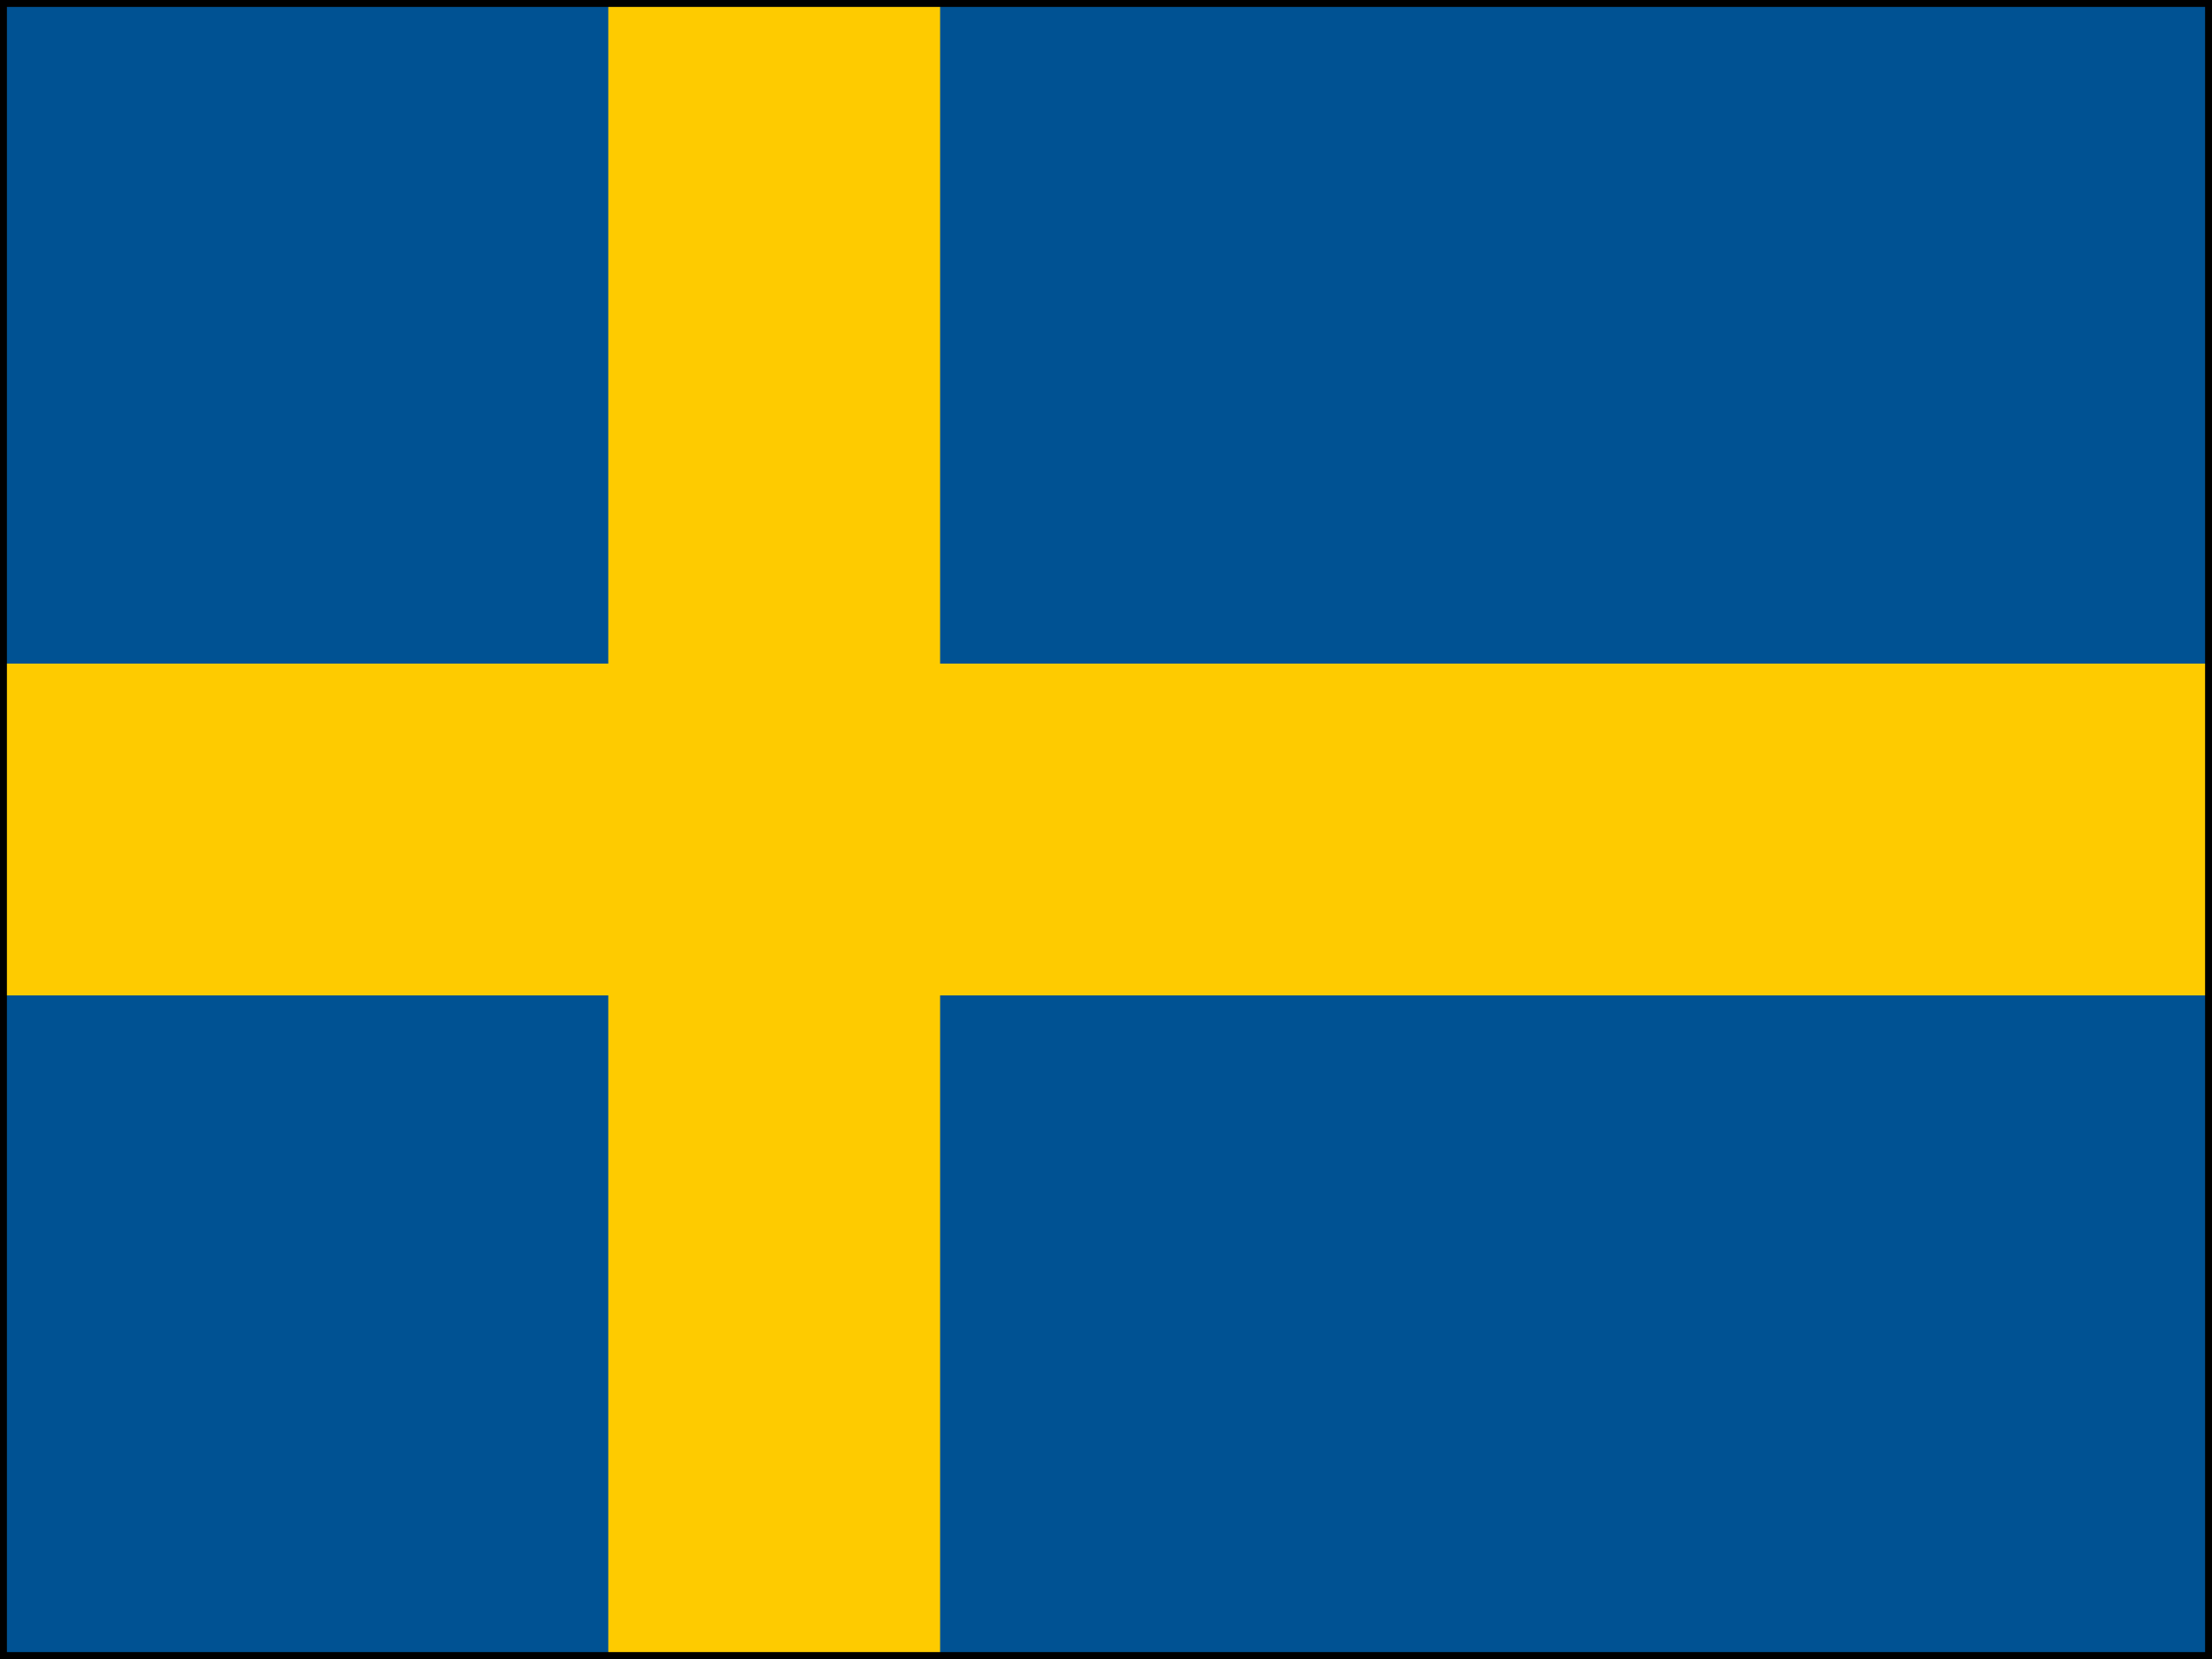
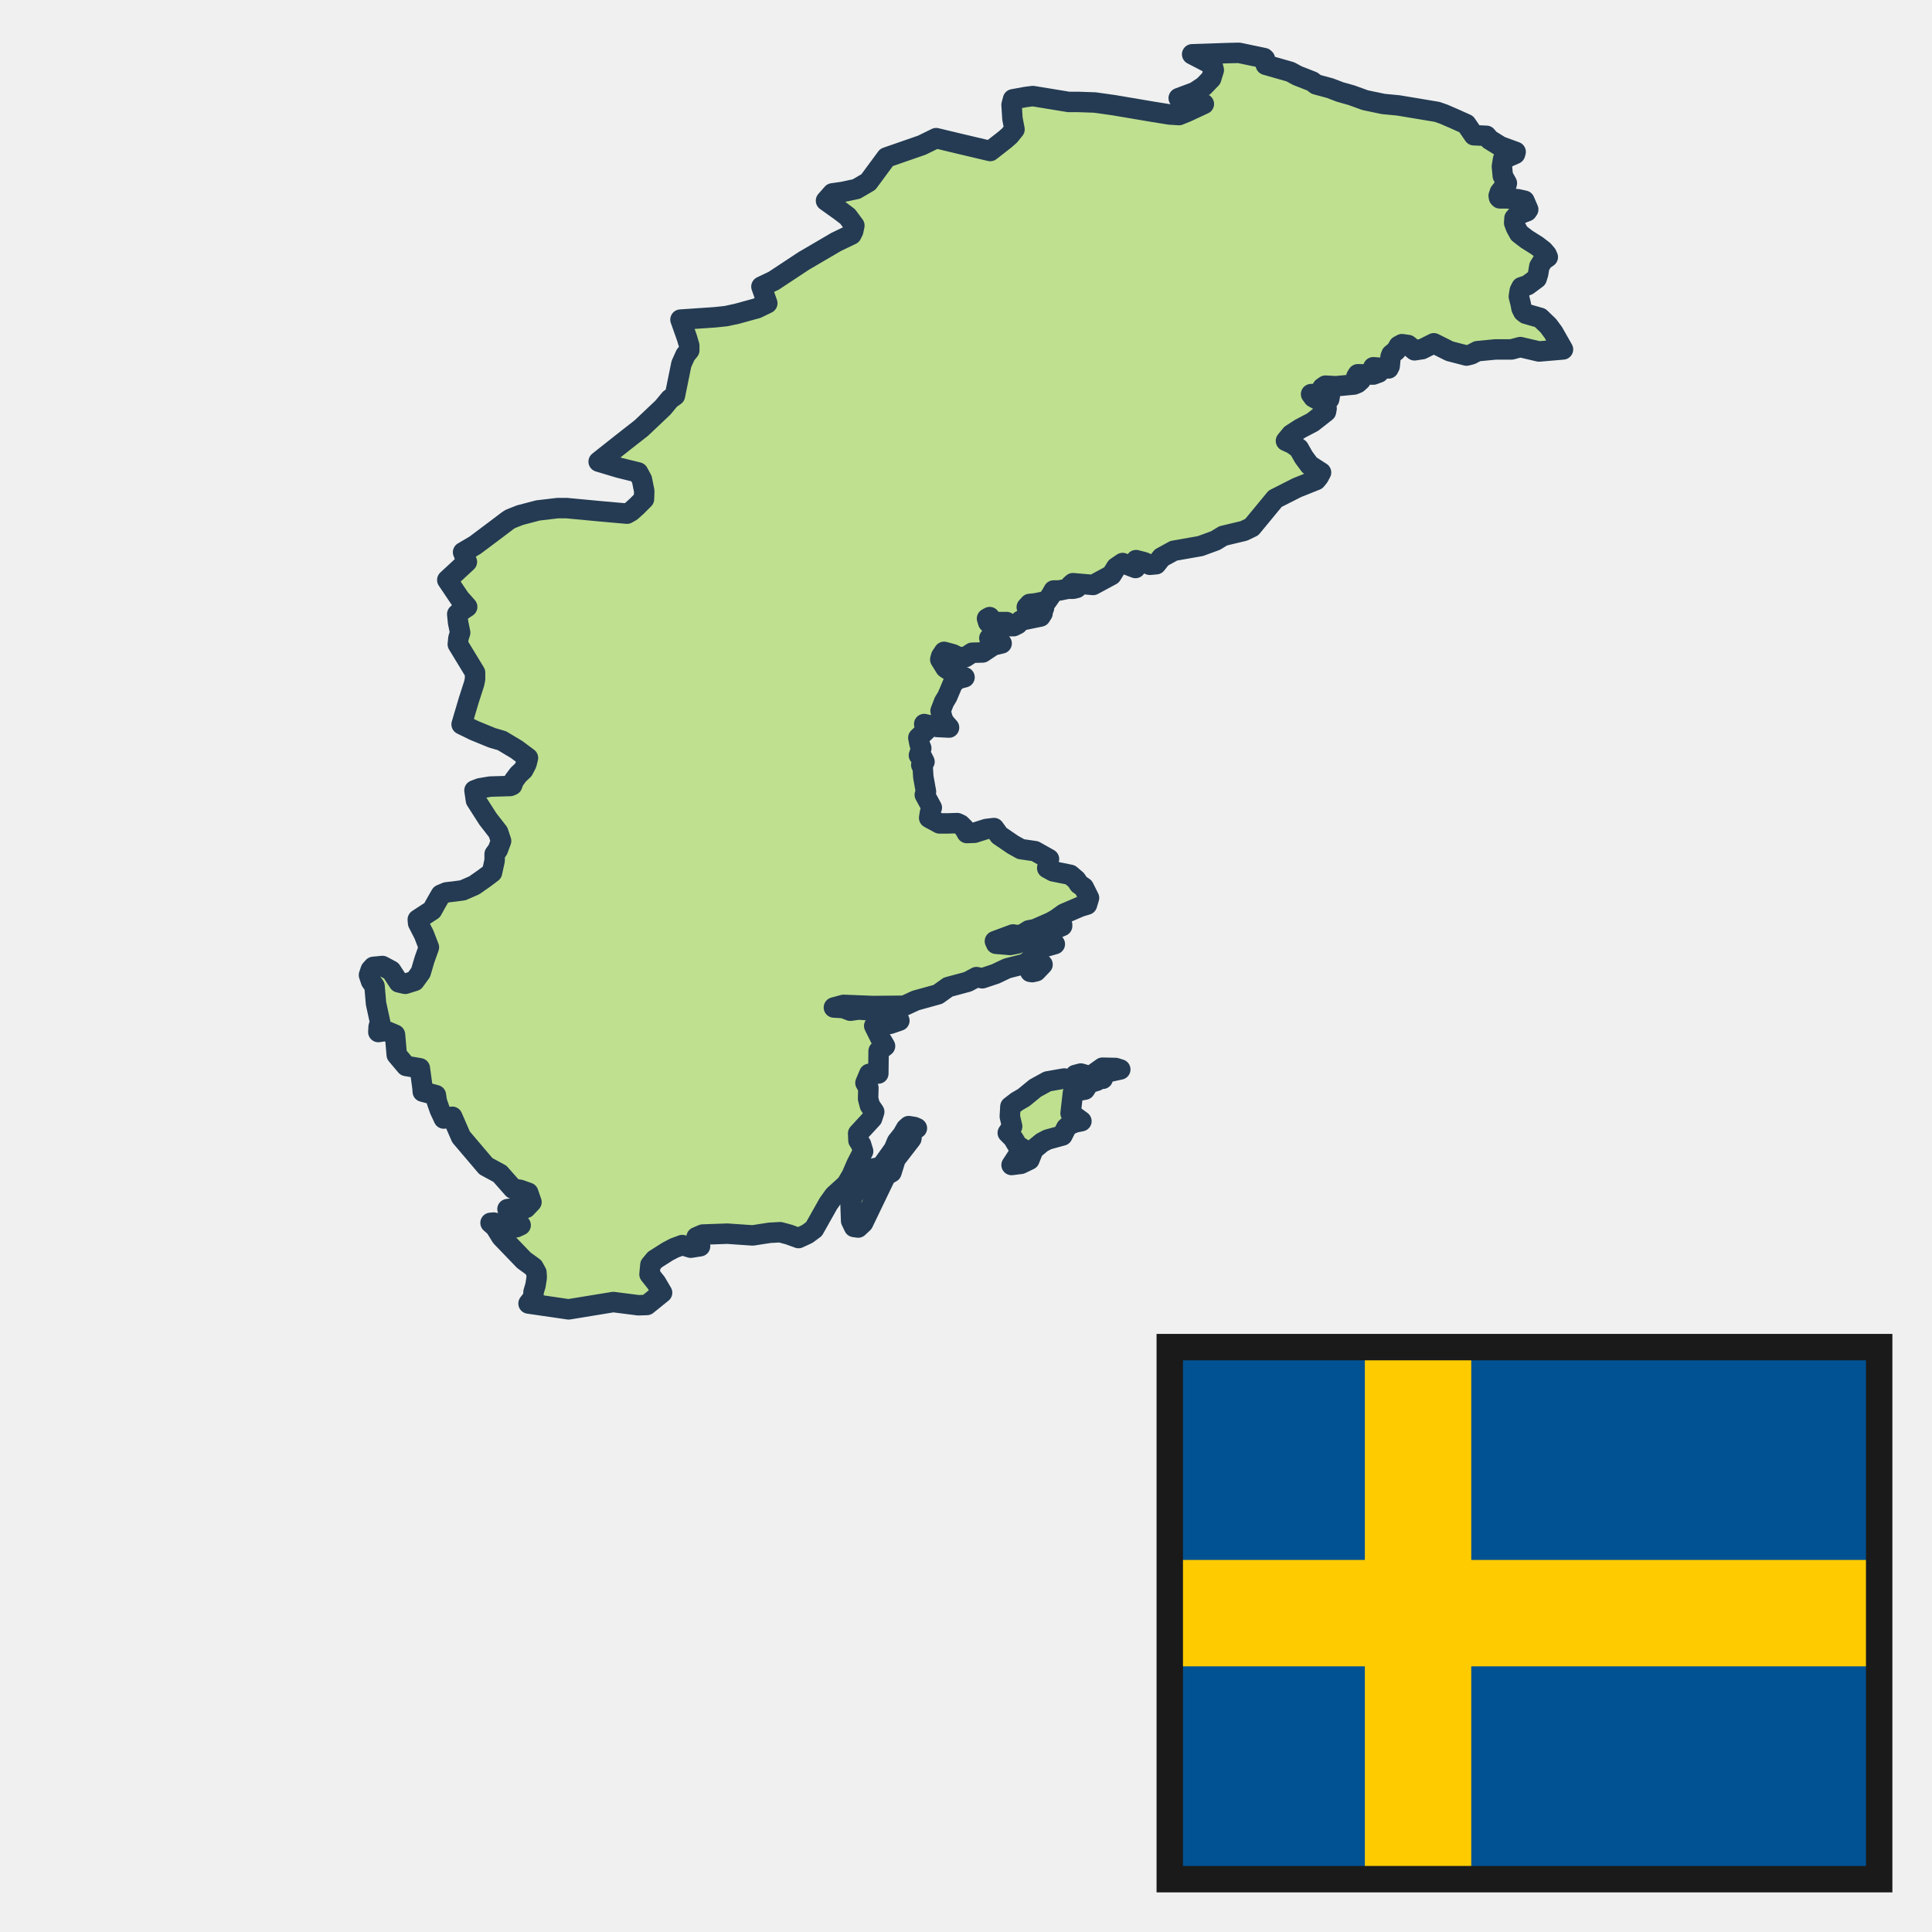
- <svg xmlns="http://www.w3.org/2000/svg" id="flag-icons-se" viewBox="0 0 640 480" data-copyright="© 2026 Sensory App House">
-   <path fill="#005293" d="M0 0h640v480H0z" />
-   <path fill="#fecb00" d="M176 0v192H0v96h176v192h96V288h368v-96H272V0z" />
-   <rect x="1" y="1" width="638" height="478" fill="none" stroke="#000000" stroke-width="2" />
+ <svg xmlns="http://www.w3.org/2000/svg" viewBox="0 0 512 512">
+   <g transform="translate(57.75 -17.75) scale(0.7744)">
+     <path d="M 59.3 355.1 L 61.9 359.1 L 64.1 359.6 L 67.3 358.6 L 69.4 355.7 L 70.7 351.3 L 72.2 347.1 L 70.5 342.7 L 68.5 338.8 L 68.4 337.6 L 73.3 334.4 L 74.8 331.7 L 76.3 329.1 L 78.2 328.3 L 80.8 328.0 L 83.8 327.6 L 87.7 325.9 L 91.0 323.6 L 93.8 321.5 L 94.7 317.4 L 94.7 315.2 L 95.8 313.7 L 96.9 310.7 L 95.9 307.7 L 92.4 303.2 L 88.3 296.8 L 87.8 293.4 L 89.6 292.7 L 93.2 292.1 L 100.0 291.9 L 100.7 291.6 L 101.3 290.0 L 102.8 288.0 L 104.5 286.4 L 105.6 284.3 L 106.1 282.3 L 102.2 279.4 L 97.2 276.4 L 93.8 275.4 L 87.7 272.9 L 83.4 270.8 L 85.8 262.7 L 87.7 256.8 L 88.0 255.3 L 88.0 253.1 L 82.1 243.4 L 82.3 241.3 L 82.9 239.4 L 82.2 236.0 L 81.9 233.1 L 82.9 232.2 L 85.3 230.6 L 83.0 228.0 L 82.8 227.8 L 78.5 221.4 L 85.2 215.2 L 83.9 211.9 L 88.0 209.5 L 95.2 204.1 L 99.3 201.0 L 100.1 200.5 L 103.4 199.2 L 109.5 197.6 L 116.3 196.8 L 119.3 196.8 L 131.0 197.9 L 140.0 198.7 L 141.4 197.9 L 143.3 196.2 L 145.8 193.7 L 145.9 191.0 L 145.1 187.0 L 143.8 184.6 L 137.3 183.0 L 130.3 180.9 L 138.9 174.1 L 144.9 169.4 L 152.3 162.4 L 154.7 159.5 L 156.4 158.3 L 158.6 147.5 L 160.0 144.4 L 161.3 142.8 L 161.3 141.2 L 160.5 138.5 L 158.3 132.3 L 170.1 131.5 L 173.9 131.1 L 177.6 130.3 L 184.5 128.4 L 188.0 126.7 L 186.0 121.0 L 190.2 119.0 L 200.5 112.2 L 211.6 105.7 L 216.8 103.2 L 217.4 102.0 L 217.8 100.1 L 215.5 97.0 L 213.0 95.1 L 208.1 91.6 L 210.3 89.1 L 213.8 88.6 L 218.5 87.6 L 222.1 85.5 L 222.6 85.2 L 228.8 76.8 L 240.9 72.6 L 245.8 70.2 L 253.3 72.0 L 264.3 74.6 L 269.3 70.7 L 270.9 69.3 L 272.6 67.2 L 271.9 63.5 L 271.6 58.8 L 272.1 56.9 L 276.5 56.1 L 278.9 55.8 L 291.1 57.8 L 294.3 57.8 L 300.1 58.0 L 306.5 58.9 L 320.1 61.2 L 325.7 62.1 L 328.9 62.3 L 331.6 61.2 L 337.4 58.5 L 328.8 56.5 L 334.4 54.4 L 337.4 52.4 L 339.9 49.8 L 340.8 46.9 L 340.4 45.3 L 338.6 44.2 L 333.4 41.5 L 345.3 41.1 L 349.4 41.0 L 358.0 42.8 L 358.3 43.1 L 358.3 44.1 L 358.6 45.1 L 367.0 47.5 L 369.4 48.8 L 374.5 50.8 L 375.8 51.8 L 380.6 53.1 L 384.0 54.4 L 387.9 55.5 L 392.6 57.2 L 398.8 58.5 L 404.0 59.0 L 417.2 61.2 L 419.5 62.0 L 423.2 63.6 L 427.2 65.4 L 429.8 69.2 L 434.1 69.4 L 435.2 70.7 L 438.9 73.0 L 444.1 74.9 L 443.9 75.6 L 439.8 77.4 L 439.4 79.9 L 439.7 83.1 L 441.1 85.6 L 440.9 86.4 L 439.8 87.3 L 438.7 88.7 L 438.3 89.9 L 438.4 90.5 L 438.7 90.8 L 441.0 90.8 L 444.8 91.1 L 447.1 91.6 L 448.4 94.6 L 448.0 95.2 L 444.7 96.5 L 443.7 97.6 L 443.6 99.2 L 444.2 100.8 L 445.3 102.8 L 447.9 104.8 L 451.4 107.0 L 453.6 108.7 L 454.7 110.0 L 455.1 110.9 L 453.5 112.0 L 452.2 114.1 L 451.8 116.6 L 451.3 118.2 L 448.2 120.5 L 446.1 121.2 L 445.5 122.4 L 445.2 124.4 L 445.8 126.8 L 446.1 128.4 L 446.7 129.6 L 447.6 130.3 L 452.5 131.7 L 455.3 134.4 L 457.0 136.7 L 460.3 142.5 L 452.1 143.2 L 445.7 141.7 L 442.7 142.5 L 437.2 142.5 L 431.0 143.1 L 428.9 144.2 L 427.3 144.6 L 421.5 143.1 L 416.1 140.4 L 412.1 142.4 L 409.5 142.8 L 407.3 141.0 L 405.2 140.7 L 404.1 141.3 L 403.2 142.9 L 401.6 144.2 L 401.3 145.0 L 401.0 148.2 L 400.6 149.0 L 395.4 148.6 L 395.6 149.4 L 396.7 149.9 L 397.3 150.4 L 395.4 151.1 L 390.1 151.0 L 389.6 151.8 L 391.1 153.0 L 390.0 154.0 L 388.8 154.5 L 382.6 155.1 L 379.0 154.9 L 378.0 155.6 L 377.6 156.5 L 378.3 157.3 L 379.9 157.8 L 380.5 158.4 L 380.3 159.5 L 379.0 159.7 L 375.3 157.7 L 374.1 157.8 L 374.9 158.9 L 377.1 160.1 L 378.3 161.3 L 379.4 162.7 L 379.2 163.8 L 374.6 167.4 L 370.4 169.6 L 367.3 171.6 L 365.5 173.8 L 367.7 174.8 L 369.9 176.4 L 371.6 179.4 L 373.6 182.1 L 377.5 184.6 L 376.7 186.1 L 375.8 187.2 L 369.3 189.8 L 361.8 193.6 L 353.8 203.3 L 351.1 204.6 L 344.0 206.3 L 341.4 207.9 L 336.2 209.8 L 327.1 211.4 L 322.9 213.7 L 321.1 216.0 L 318.9 216.2 L 316.9 215.3 L 314.2 214.6 L 313.8 216.1 L 314.0 217.3 L 309.6 215.6 L 307.4 217.1 L 305.8 219.7 L 299.5 223.1 L 292.6 222.5 L 291.9 223.1 L 293.7 223.6 L 293.9 224.1 L 292.7 224.4 L 290.8 224.4 L 287.9 225.0 L 286.0 225.0 L 285.1 226.6 L 283.7 228.6 L 279.8 229.4 L 277.8 229.6 L 276.8 230.7 L 282.7 231.0 L 282.3 231.9 L 282.2 232.8 L 281.5 233.9 L 274.7 235.3 L 273.7 236.5 L 272.3 237.2 L 269.3 237.2 L 269.4 236.5 L 269.9 235.8 L 265.4 235.8 L 264.1 234.1 L 263.2 234.6 L 263.6 235.9 L 264.9 237.3 L 266.1 239.4 L 265.1 240.7 L 264.0 241.3 L 264.8 241.9 L 267.1 242.3 L 268.2 243.1 L 265.3 243.8 L 261.7 246.2 L 258.1 246.3 L 255.8 247.8 L 253.5 247.8 L 251.5 246.8 L 248.5 246.0 L 247.5 247.5 L 247.2 248.6 L 249.0 251.5 L 252.3 253.7 L 255.5 254.7 L 253.2 255.3 L 251.5 256.8 L 249.6 261.3 L 248.5 263.1 L 247.3 266.2 L 248.0 268.9 L 248.7 270.2 L 250.2 271.9 L 246.1 271.7 L 241.7 270.7 L 242.4 272.8 L 239.7 275.4 L 240.1 277.5 L 240.7 279.0 L 239.9 281.4 L 241.1 282.2 L 241.8 283.6 L 240.7 284.7 L 241.2 285.6 L 241.4 288.8 L 242.3 293.8 L 241.9 294.9 L 244.3 299.3 L 243.7 300.9 L 243.4 302.8 L 246.9 304.7 L 249.9 304.7 L 253.0 304.6 L 254.1 305.1 L 255.4 306.4 L 256.3 308.0 L 258.9 307.9 L 263.0 306.6 L 265.6 306.3 L 267.4 308.8 L 272.1 312.0 L 274.8 313.5 L 279.6 314.2 L 284.4 316.9 L 283.8 320.0 L 285.8 321.1 L 291.7 322.3 L 293.7 324.0 L 294.7 325.5 L 296.3 326.6 L 298.1 330.2 L 297.4 332.5 L 295.1 333.2 L 289.5 335.6 L 287.0 337.4 L 285.1 338.5 L 279.6 340.9 L 277.5 341.3 L 275.6 342.5 L 273.8 343.0 L 272.1 342.7 L 265.9 345.0 L 266.3 345.9 L 271.1 346.3 L 273.6 345.8 L 275.5 344.7 L 277.5 344.5 L 279.4 344.7 L 281.4 343.8 L 283.0 343.4 L 284.6 343.9 L 286.4 346.0 L 282.6 347.1 L 280.0 347.1 L 278.7 350.6 L 277.1 352.1 L 276.0 352.8 L 270.1 354.3 L 266.1 356.2 L 261.6 357.7 L 259.6 357.3 L 256.6 358.9 L 249.9 360.7 L 246.4 363.2 L 238.8 365.3 L 234.9 367.1 L 224.2 367.2 L 214.1 366.8 L 210.8 367.7 L 214.1 367.9 L 216.4 368.8 L 219.2 368.4 L 225.6 368.8 L 228.9 369.3 L 233.2 372.2 L 230.0 373.3 L 224.6 374.0 L 226.7 378.2 L 228.3 380.9 L 226.1 382.6 L 226.0 390.3 L 222.9 390.4 L 221.6 393.5 L 222.6 395.2 L 222.5 398.9 L 223.1 401.2 L 224.6 403.4 L 223.9 405.6 L 219.1 410.8 L 219.2 413.2 L 220.1 414.6 L 220.8 416.9 L 218.5 421.4 L 216.9 425.1 L 215.1 428.2 L 210.9 432.0 L 208.9 434.8 L 204.0 443.5 L 201.7 445.2 L 198.7 446.6 L 195.4 445.4 L 192.4 444.6 L 188.8 444.8 L 183.0 445.7 L 174.3 445.1 L 165.9 445.4 L 163.8 446.3 L 165.0 449.4 L 161.8 449.9 L 158.9 449.0 L 156.2 450.0 L 153.9 451.2 L 149.5 454.0 L 148.0 455.8 L 147.7 459.0 L 150.0 461.9 L 152.0 465.3 L 146.8 469.5 L 143.9 469.6 L 135.3 468.5 L 120.0 471.0 L 106.3 469.0 L 108.0 466.8 L 108.0 465.1 L 108.7 462.7 L 109.1 460.1 L 109.0 458.4 L 108.0 456.6 L 104.7 454.2 L 97.0 446.2 L 94.9 442.8 L 93.3 441.4 L 94.4 441.3 L 100.7 443.1 L 102.1 442.9 L 103.6 442.2 L 101.8 439.6 L 100.2 438.4 L 99.1 436.7 L 102.8 436.2 L 105.4 436.3 L 107.3 434.3 L 106.2 431.1 L 103.4 430.1 L 101.0 429.7 L 96.5 424.6 L 91.7 422.0 L 83.2 412.0 L 80.2 405.1 L 77.3 405.7 L 75.9 402.7 L 74.9 399.8 L 74.6 397.7 L 70.1 396.5 L 70.0 395.1 L 69.1 388.5 L 64.4 387.7 L 61.2 383.9 L 60.6 377.0 L 57.5 375.7 L 54.9 376.1 L 55.0 374.3 L 55.5 372.7 L 54.1 366.3 L 53.6 360.4 L 52.4 358.7 L 51.7 356.6 L 52.3 354.8 L 53.2 353.8 L 56.3 353.5 L 59.3 355.1 Z M 300.7 392.8 L 298.1 393.6 L 296.7 395.8 L 294.5 396.2 L 292.6 396.9 L 291.8 403.9 L 295.5 406.6 L 293.5 407.0 L 291.6 407.7 L 290.3 408.9 L 289.0 411.5 L 283.9 412.9 L 282.0 413.9 L 279.1 416.3 L 277.7 419.8 L 274.8 421.2 L 271.6 421.6 L 273.5 418.7 L 276.0 416.4 L 273.6 414.9 L 272.1 412.4 L 270.3 410.6 L 271.8 408.4 L 271.0 405.0 L 271.2 401.6 L 273.4 399.9 L 275.8 398.5 L 279.7 395.3 L 283.9 393.0 L 289.6 392.0 L 292.2 392.9 L 293.4 390.8 L 295.3 390.3 L 297.0 390.8 L 300.7 392.8 Z M 220.8 441.4 L 219.1 443.0 L 217.7 442.8 L 216.7 440.7 L 216.5 435.3 L 217.0 432.6 L 223.9 422.9 L 227.0 422.2 L 231.3 416.2 L 232.4 413.6 L 234.3 411.2 L 235.5 409.1 L 236.4 408.3 L 238.3 408.6 L 239.2 409.0 L 237.2 410.3 L 237.4 411.9 L 237.3 412.6 L 231.9 419.6 L 230.5 424.1 L 228.6 425.2 L 220.8 441.4 Z M 303.3 390.1 L 302.8 392.1 L 301.1 391.9 L 299.6 390.5 L 302.7 388.3 L 307.2 388.4 L 308.8 388.9 L 303.3 390.1 Z M 285.7 341.5 L 284.9 342.5 L 284.1 341.2 L 284.4 341.0 L 284.9 339.7 L 286.5 339.1 L 288.9 339.4 L 288.9 339.8 L 286.6 340.8 L 285.7 341.5 Z M 280.0 355.3 L 278.7 355.6 L 278.0 355.5 L 278.8 354.1 L 279.5 353.5 L 281.6 352.9 L 282.2 353.0 L 280.0 355.3 Z" fill="#bfe08f" stroke="#243b53" stroke-width="7" stroke-linejoin="round" fill-rule="evenodd" />
+   </g>
+   <rect x="310" y="357" width="188" height="141" fill="#ffffff" />
+   <g transform="translate(310 357) scale(0.29375)">
+     <path fill="#005293" d="M0 0h640v480H0z" />
+     <path fill="#fecb00" d="M176 0v192H0v96h176v192h96V288h368v-96H272V0z" />
+     <rect x="1" y="1" width="638" height="478" fill="none" stroke="#000000" stroke-width="2" />
+   </g>
+   <rect x="310" y="357" width="188" height="141" fill="none" stroke="#1a1a1a" stroke-width="7" />
</svg>
